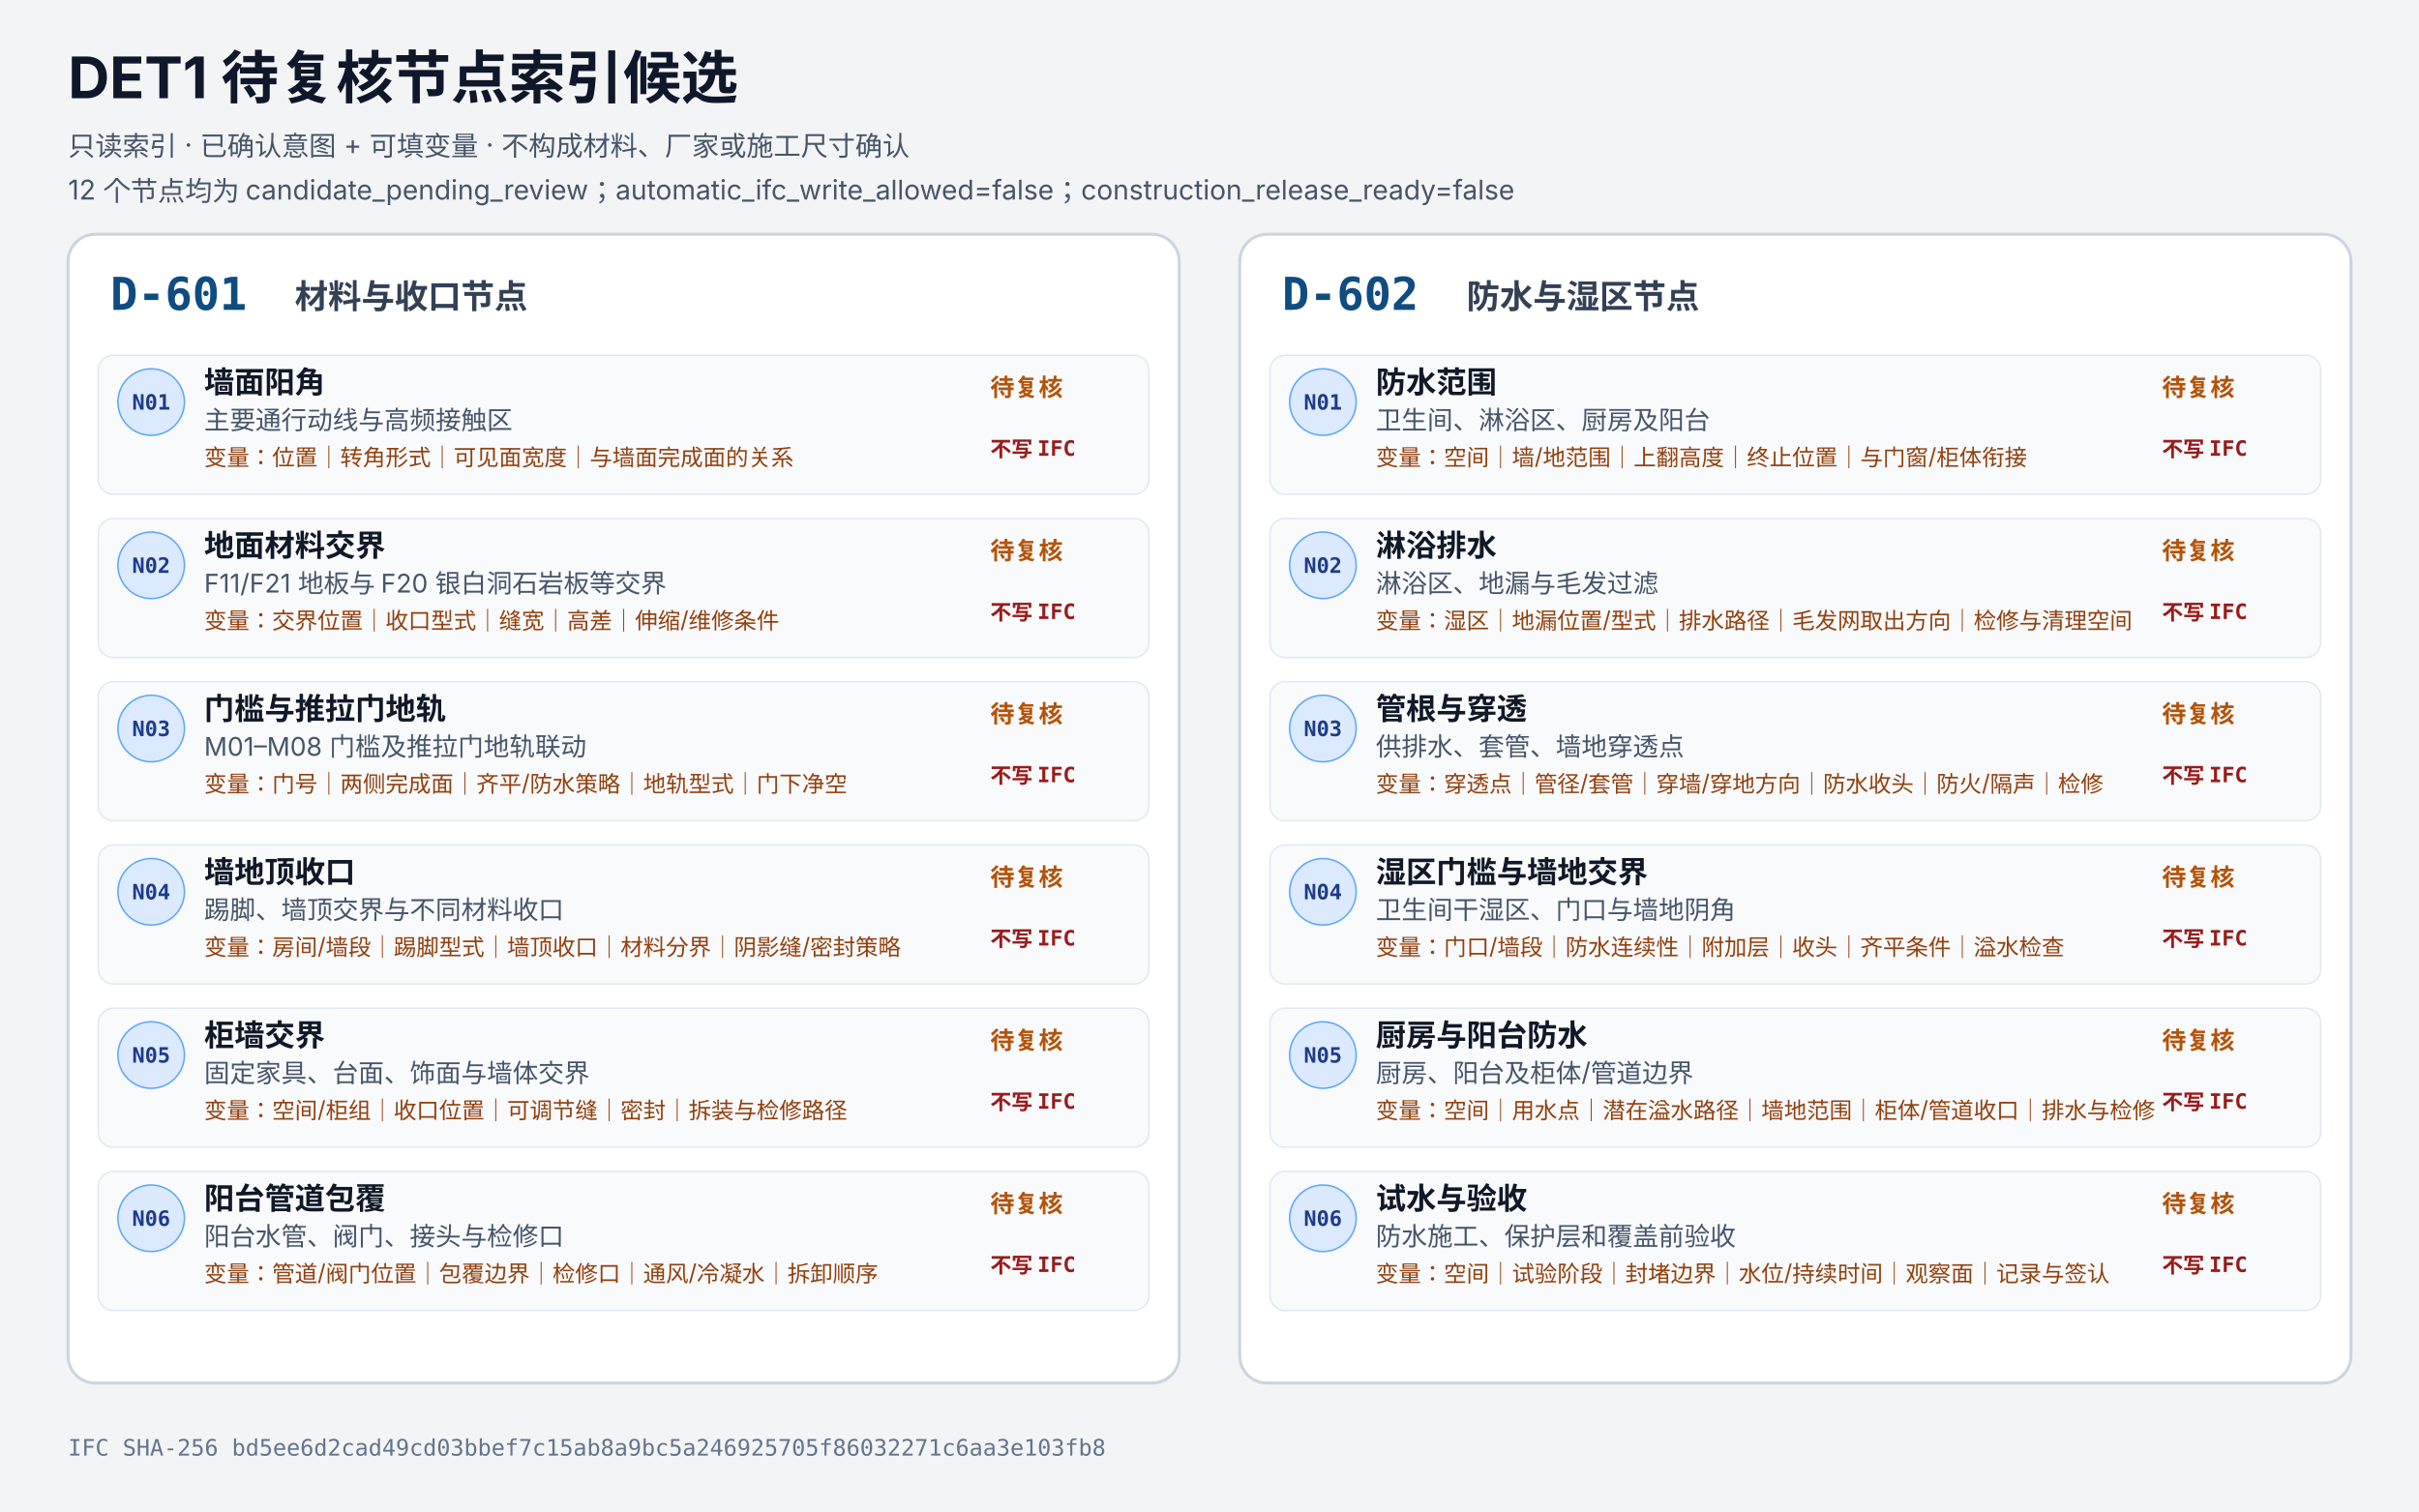
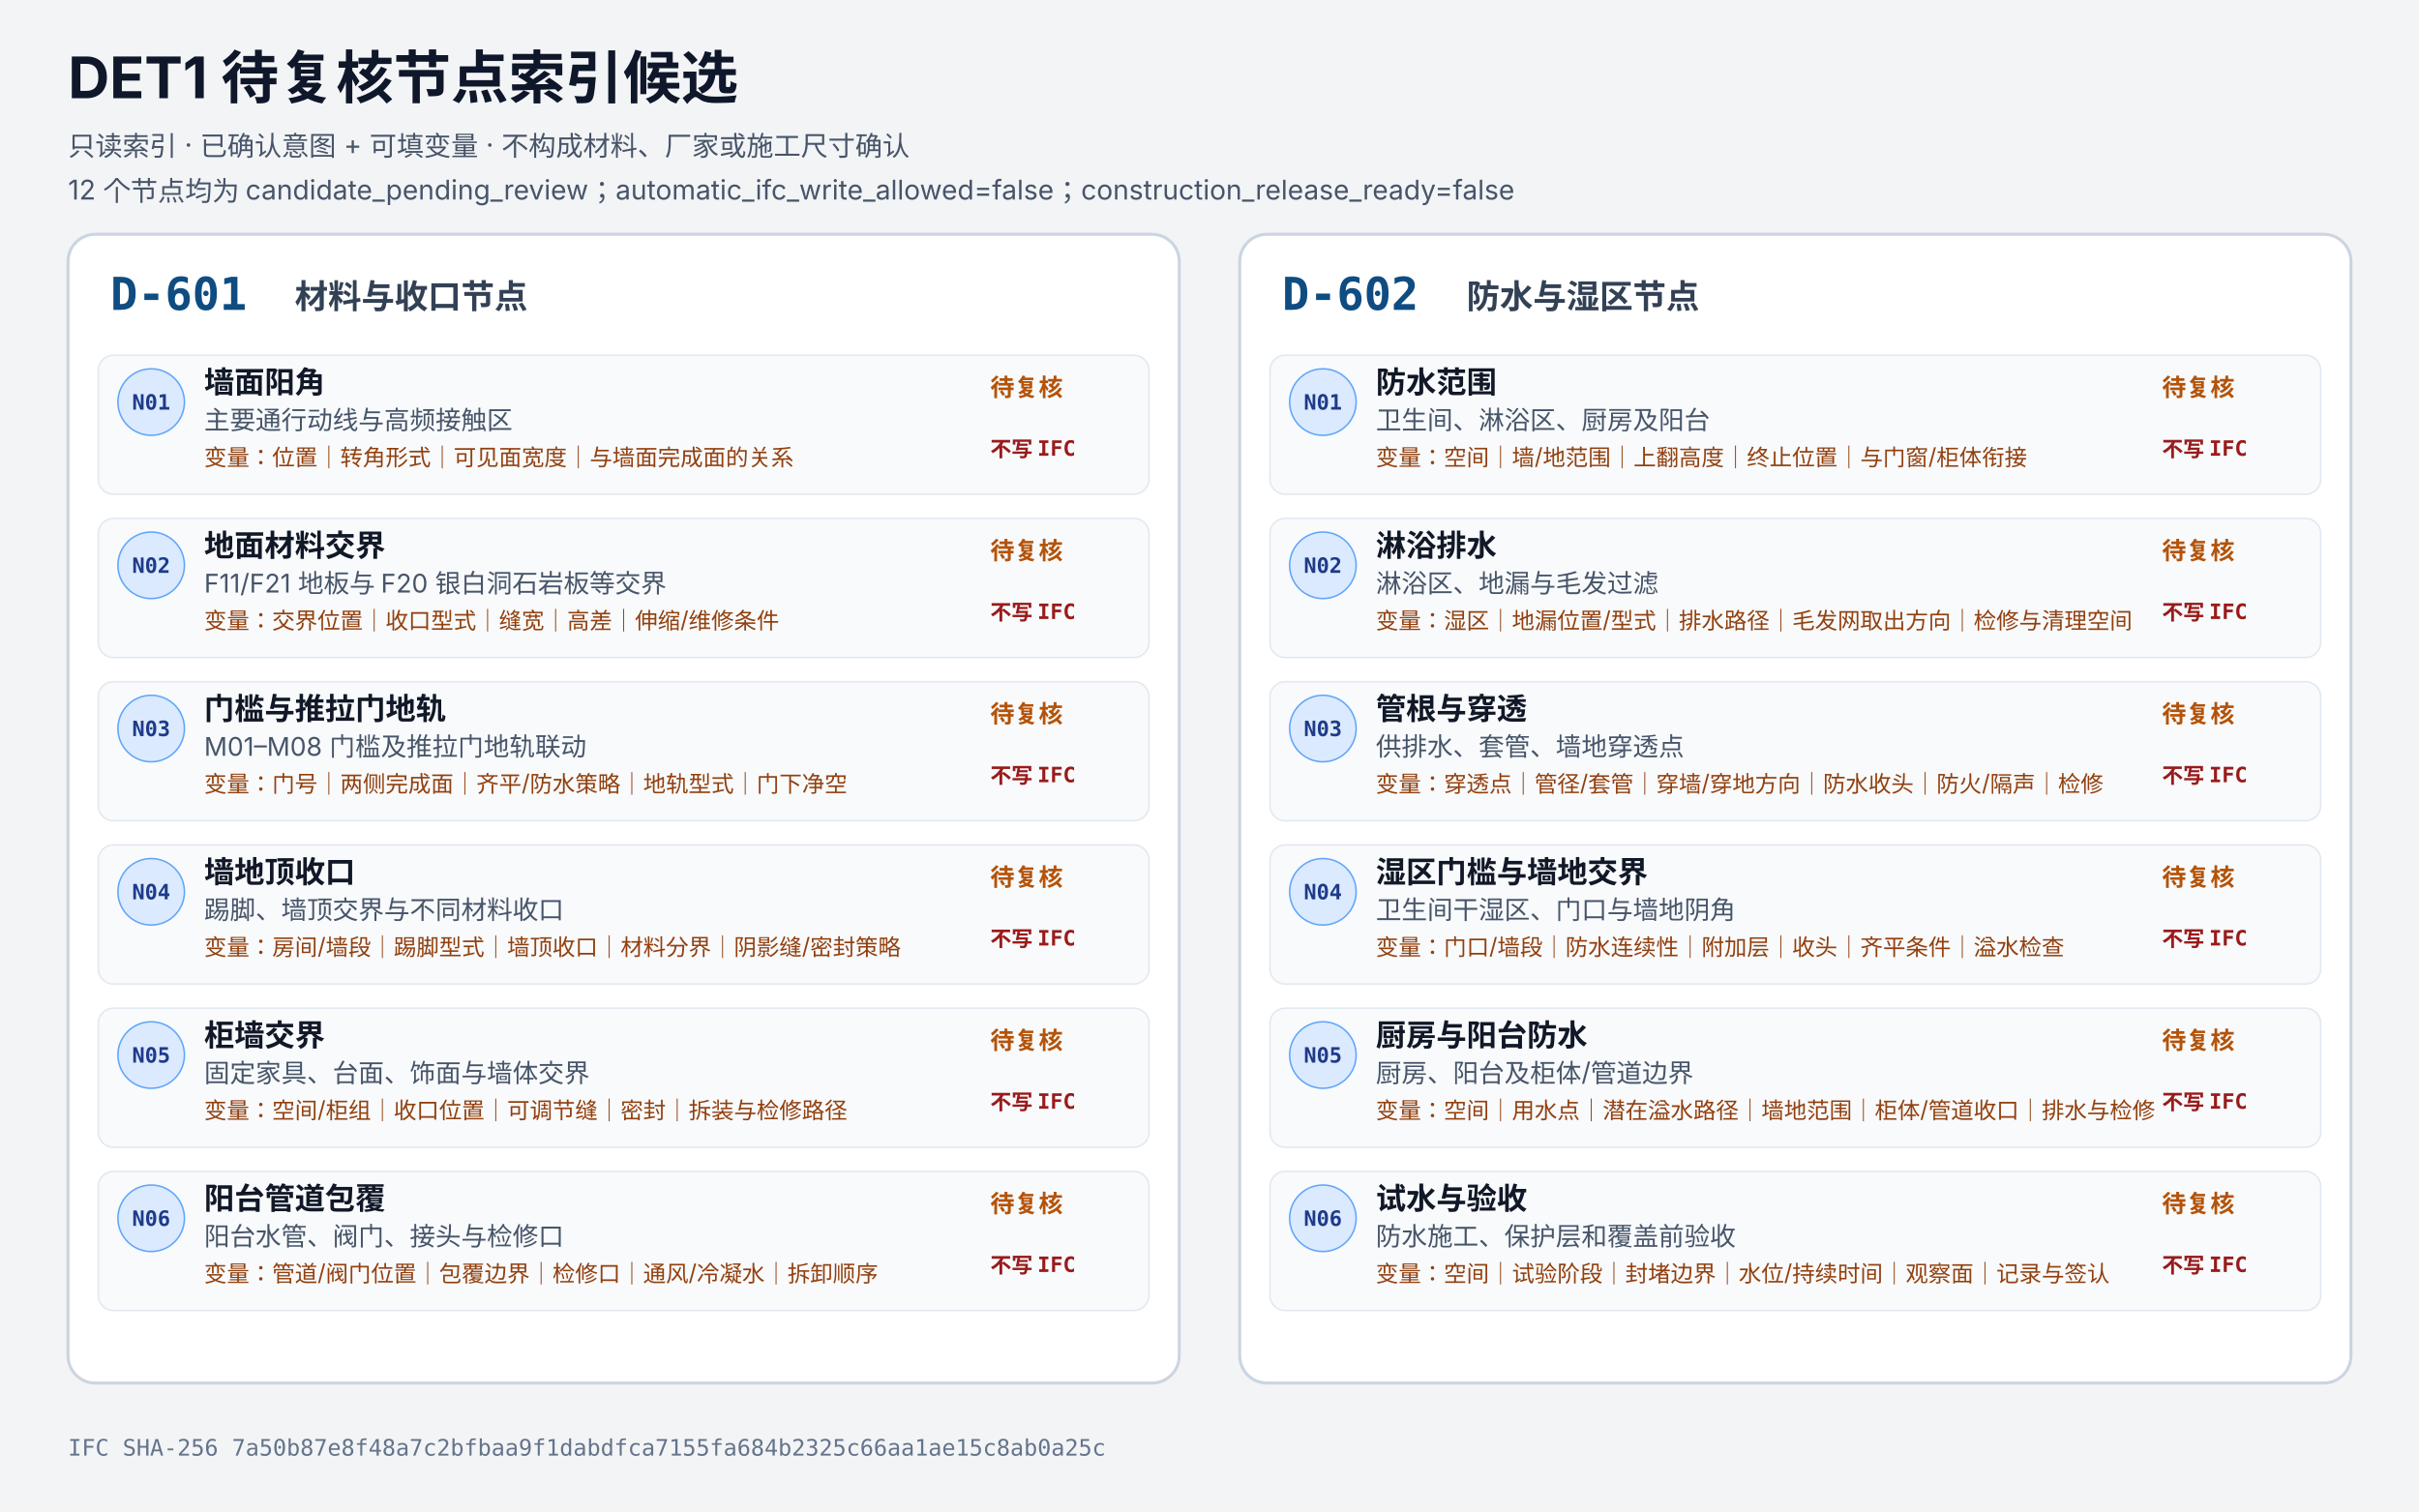
<svg xmlns="http://www.w3.org/2000/svg" width="1600" height="1000" viewBox="0 0 1600 1000">
  <style>
    .bg { fill:#f3f4f6; } .panel { fill:#ffffff; stroke:#cbd5e1; stroke-width:2; }
    .title { font:700 38px -apple-system,BlinkMacSystemFont,"PingFang SC",sans-serif; fill:#0f172a; }
    .meta { font:18px -apple-system,BlinkMacSystemFont,"PingFang SC",sans-serif; fill:#475569; }
    .sheet { font:700 30px ui-monospace,SFMono-Regular,monospace; fill:#0f4c81; }
    .subtitle { font:600 22px -apple-system,BlinkMacSystemFont,"PingFang SC",sans-serif; fill:#334155; }
    .row { fill:#f8fafc; stroke:#e2e8f0; } .badge { fill:#dbeafe; stroke:#60a5fa; }
    .badge-text { font:700 14px ui-monospace,SFMono-Regular,monospace; fill:#1e3a8a; text-anchor:middle; }
    .category { font:700 20px -apple-system,BlinkMacSystemFont,"PingFang SC",sans-serif; fill:#111827; }
    .scope { font:17px -apple-system,BlinkMacSystemFont,"PingFang SC",sans-serif; fill:#475569; }
    .pending { font:15px -apple-system,BlinkMacSystemFont,"PingFang SC",sans-serif; fill:#92400e; }
    .status { font:700 16px -apple-system,BlinkMacSystemFont,"PingFang SC",sans-serif; fill:#b45309; }
    .lock { font:700 14px ui-monospace,SFMono-Regular,monospace; fill:#991b1b; }
    .footer { font:15px ui-monospace,SFMono-Regular,monospace; fill:#64748b; }
  </style>
  <rect class="bg" width="1600" height="1000" />
  <text class="title" x="45" y="65">DET1 待复核节点索引候选</text>
  <text class="meta" x="45" y="103">只读索引 · 已确认意图 + 可填变量 · 不构成材料、厂家或施工尺寸确认</text>
  <text class="meta" x="45" y="132">12 个节点均为 candidate_pending_review；automatic_ifc_write_allowed=false；construction_release_ready=false</text>
  <rect class="panel" x="45" y="155" width="735" height="760" rx="18" />
  <text class="sheet" x="73" y="205">D-601</text>
  <text class="subtitle" x="195" y="204">材料与收口节点</text>
  <rect class="row" x="65" y="235" width="695" height="92" rx="10" />
  <circle class="badge" cx="100" cy="266" r="22" />
  <text class="badge-text" x="100" y="271">N01</text>
  <text class="category" x="135" y="260">墙面阳角</text>
  <text class="scope" x="135" y="284">主要通行动线与高频接触区</text>
  <text class="pending" x="135" y="308">变量：位置｜转角形式｜可见面宽度｜与墙面完成面的关系</text>
  <text class="status" x="655" y="262">待复核</text>
  <text class="lock" x="655" y="302">不写 IFC</text>
  <rect class="row" x="65" y="343" width="695" height="92" rx="10" />
  <circle class="badge" cx="100" cy="374" r="22" />
  <text class="badge-text" x="100" y="379">N02</text>
  <text class="category" x="135" y="368">地面材料交界</text>
  <text class="scope" x="135" y="392">F11/F21 地板与 F20 银白洞石岩板等交界</text>
  <text class="pending" x="135" y="416">变量：交界位置｜收口型式｜缝宽｜高差｜伸缩/维修条件</text>
  <text class="status" x="655" y="370">待复核</text>
  <text class="lock" x="655" y="410">不写 IFC</text>
  <rect class="row" x="65" y="451" width="695" height="92" rx="10" />
  <circle class="badge" cx="100" cy="482" r="22" />
  <text class="badge-text" x="100" y="487">N03</text>
  <text class="category" x="135" y="476">门槛与推拉门地轨</text>
  <text class="scope" x="135" y="500">M01–M08 门槛及推拉门地轨联动</text>
  <text class="pending" x="135" y="524">变量：门号｜两侧完成面｜齐平/防水策略｜地轨型式｜门下净空</text>
  <text class="status" x="655" y="478">待复核</text>
  <text class="lock" x="655" y="518">不写 IFC</text>
  <rect class="row" x="65" y="559" width="695" height="92" rx="10" />
  <circle class="badge" cx="100" cy="590" r="22" />
  <text class="badge-text" x="100" y="595">N04</text>
  <text class="category" x="135" y="584">墙地顶收口</text>
  <text class="scope" x="135" y="608">踢脚、墙顶交界与不同材料收口</text>
  <text class="pending" x="135" y="632">变量：房间/墙段｜踢脚型式｜墙顶收口｜材料分界｜阴影缝/密封策略</text>
  <text class="status" x="655" y="586">待复核</text>
  <text class="lock" x="655" y="626">不写 IFC</text>
  <rect class="row" x="65" y="667" width="695" height="92" rx="10" />
  <circle class="badge" cx="100" cy="698" r="22" />
  <text class="badge-text" x="100" y="703">N05</text>
  <text class="category" x="135" y="692">柜墙交界</text>
  <text class="scope" x="135" y="716">固定家具、台面、饰面与墙体交界</text>
  <text class="pending" x="135" y="740">变量：空间/柜组｜收口位置｜可调节缝｜密封｜拆装与检修路径</text>
  <text class="status" x="655" y="694">待复核</text>
  <text class="lock" x="655" y="734">不写 IFC</text>
  <rect class="row" x="65" y="775" width="695" height="92" rx="10" />
  <circle class="badge" cx="100" cy="806" r="22" />
  <text class="badge-text" x="100" y="811">N06</text>
  <text class="category" x="135" y="800">阳台管道包覆</text>
  <text class="scope" x="135" y="824">阳台水管、阀门、接头与检修口</text>
  <text class="pending" x="135" y="848">变量：管道/阀门位置｜包覆边界｜检修口｜通风/冷凝水｜拆卸顺序</text>
  <text class="status" x="655" y="802">待复核</text>
  <text class="lock" x="655" y="842">不写 IFC</text>
  <rect class="panel" x="820" y="155" width="735" height="760" rx="18" />
  <text class="sheet" x="848" y="205">D-602</text>
  <text class="subtitle" x="970" y="204">防水与湿区节点</text>
  <rect class="row" x="840" y="235" width="695" height="92" rx="10" />
  <circle class="badge" cx="875" cy="266" r="22" />
  <text class="badge-text" x="875" y="271">N01</text>
  <text class="category" x="910" y="260">防水范围</text>
  <text class="scope" x="910" y="284">卫生间、淋浴区、厨房及阳台</text>
  <text class="pending" x="910" y="308">变量：空间｜墙/地范围｜上翻高度｜终止位置｜与门窗/柜体衔接</text>
  <text class="status" x="1430" y="262">待复核</text>
  <text class="lock" x="1430" y="302">不写 IFC</text>
  <rect class="row" x="840" y="343" width="695" height="92" rx="10" />
  <circle class="badge" cx="875" cy="374" r="22" />
  <text class="badge-text" x="875" y="379">N02</text>
  <text class="category" x="910" y="368">淋浴排水</text>
  <text class="scope" x="910" y="392">淋浴区、地漏与毛发过滤</text>
  <text class="pending" x="910" y="416">变量：湿区｜地漏位置/型式｜排水路径｜毛发网取出方向｜检修与清理空间</text>
  <text class="status" x="1430" y="370">待复核</text>
  <text class="lock" x="1430" y="410">不写 IFC</text>
  <rect class="row" x="840" y="451" width="695" height="92" rx="10" />
  <circle class="badge" cx="875" cy="482" r="22" />
  <text class="badge-text" x="875" y="487">N03</text>
  <text class="category" x="910" y="476">管根与穿透</text>
  <text class="scope" x="910" y="500">供排水、套管、墙地穿透点</text>
  <text class="pending" x="910" y="524">变量：穿透点｜管径/套管｜穿墙/穿地方向｜防水收头｜防火/隔声｜检修</text>
  <text class="status" x="1430" y="478">待复核</text>
  <text class="lock" x="1430" y="518">不写 IFC</text>
  <rect class="row" x="840" y="559" width="695" height="92" rx="10" />
  <circle class="badge" cx="875" cy="590" r="22" />
  <text class="badge-text" x="875" y="595">N04</text>
  <text class="category" x="910" y="584">湿区门槛与墙地交界</text>
  <text class="scope" x="910" y="608">卫生间干湿区、门口与墙地阴角</text>
  <text class="pending" x="910" y="632">变量：门口/墙段｜防水连续性｜附加层｜收头｜齐平条件｜溢水检查</text>
  <text class="status" x="1430" y="586">待复核</text>
  <text class="lock" x="1430" y="626">不写 IFC</text>
  <rect class="row" x="840" y="667" width="695" height="92" rx="10" />
  <circle class="badge" cx="875" cy="698" r="22" />
  <text class="badge-text" x="875" y="703">N05</text>
  <text class="category" x="910" y="692">厨房与阳台防水</text>
  <text class="scope" x="910" y="716">厨房、阳台及柜体/管道边界</text>
  <text class="pending" x="910" y="740">变量：空间｜用水点｜潜在溢水路径｜墙地范围｜柜体/管道收口｜排水与检修</text>
  <text class="status" x="1430" y="694">待复核</text>
  <text class="lock" x="1430" y="734">不写 IFC</text>
  <rect class="row" x="840" y="775" width="695" height="92" rx="10" />
  <circle class="badge" cx="875" cy="806" r="22" />
  <text class="badge-text" x="875" y="811">N06</text>
  <text class="category" x="910" y="800">试水与验收</text>
  <text class="scope" x="910" y="824">防水施工、保护层和覆盖前验收</text>
  <text class="pending" x="910" y="848">变量：空间｜试验阶段｜封堵边界｜水位/持续时间｜观察面｜记录与签认</text>
  <text class="status" x="1430" y="802">待复核</text>
  <text class="lock" x="1430" y="842">不写 IFC</text>
-   <text class="footer" x="45" y="963">IFC SHA-256 bd5ee6d2cad49cd03bbef7c15ab8a9bc5a246925705f86032271c6aa3e103fb8</text>
+   <text class="footer" x="45" y="963">IFC SHA-256 7a50b87e8f48a7c2bfbaa9f1dabdfca7155fa684b2325c66aa1ae15c8ab0a25c</text>
</svg>
